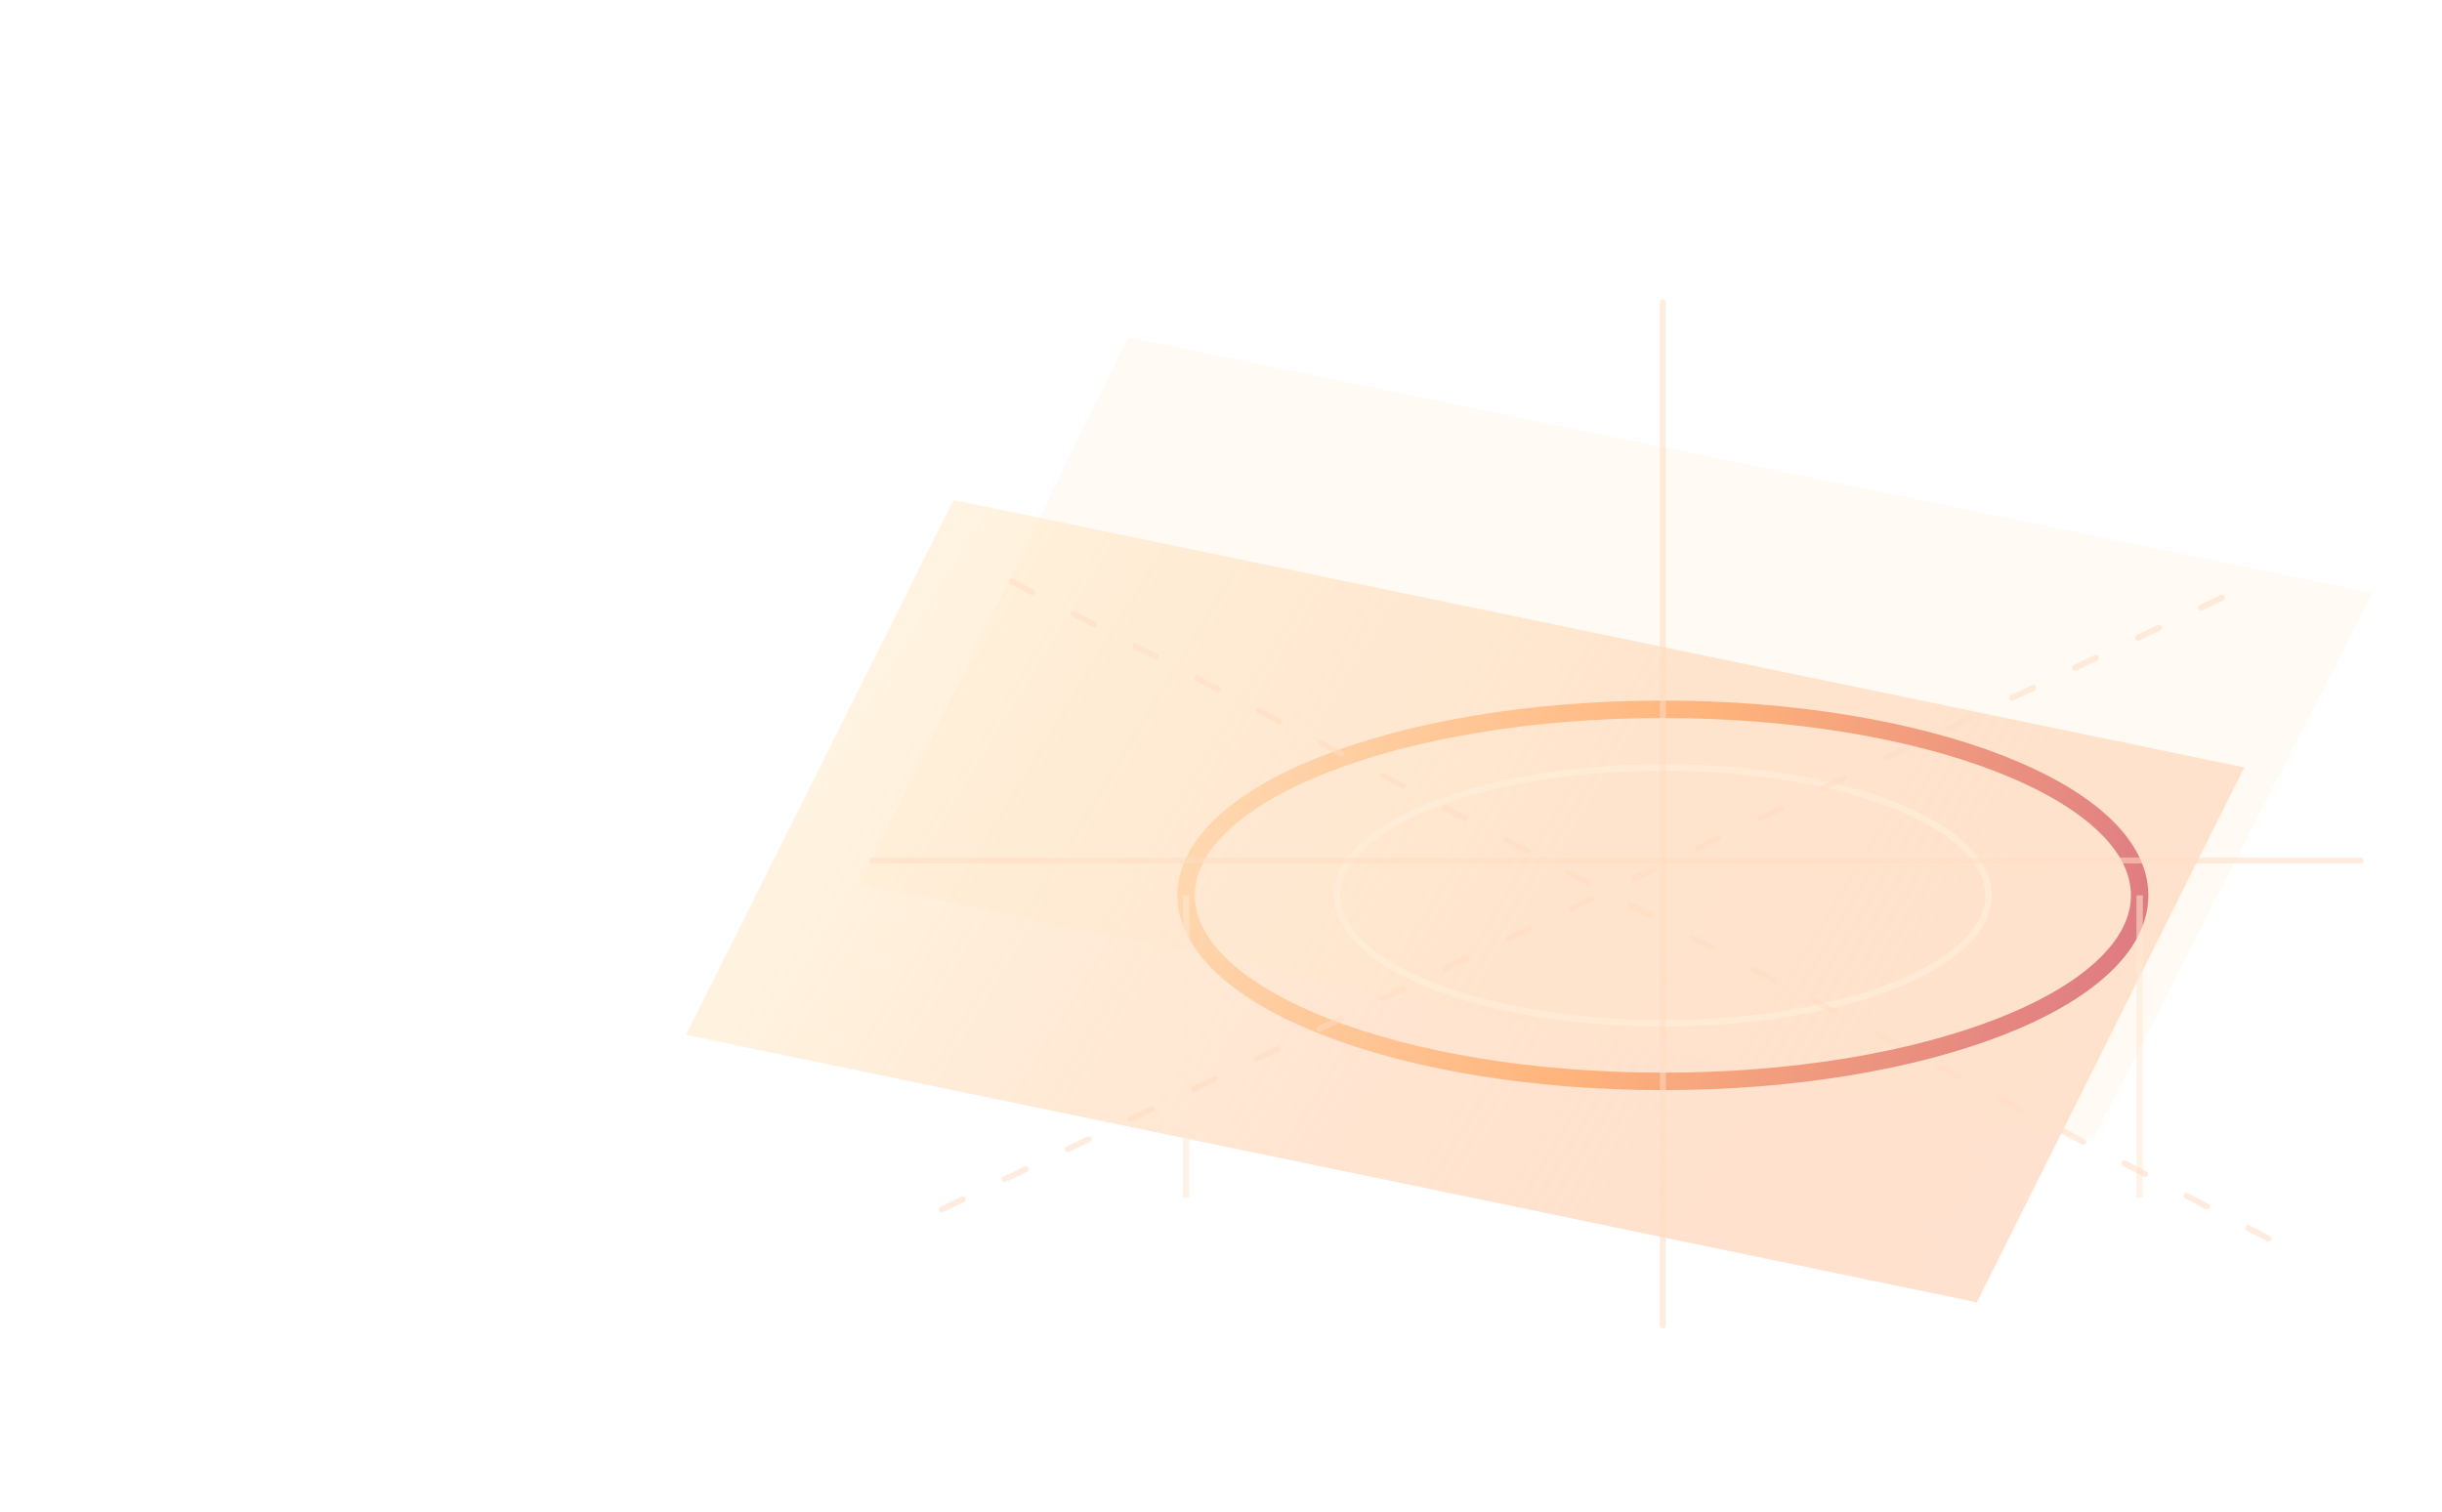
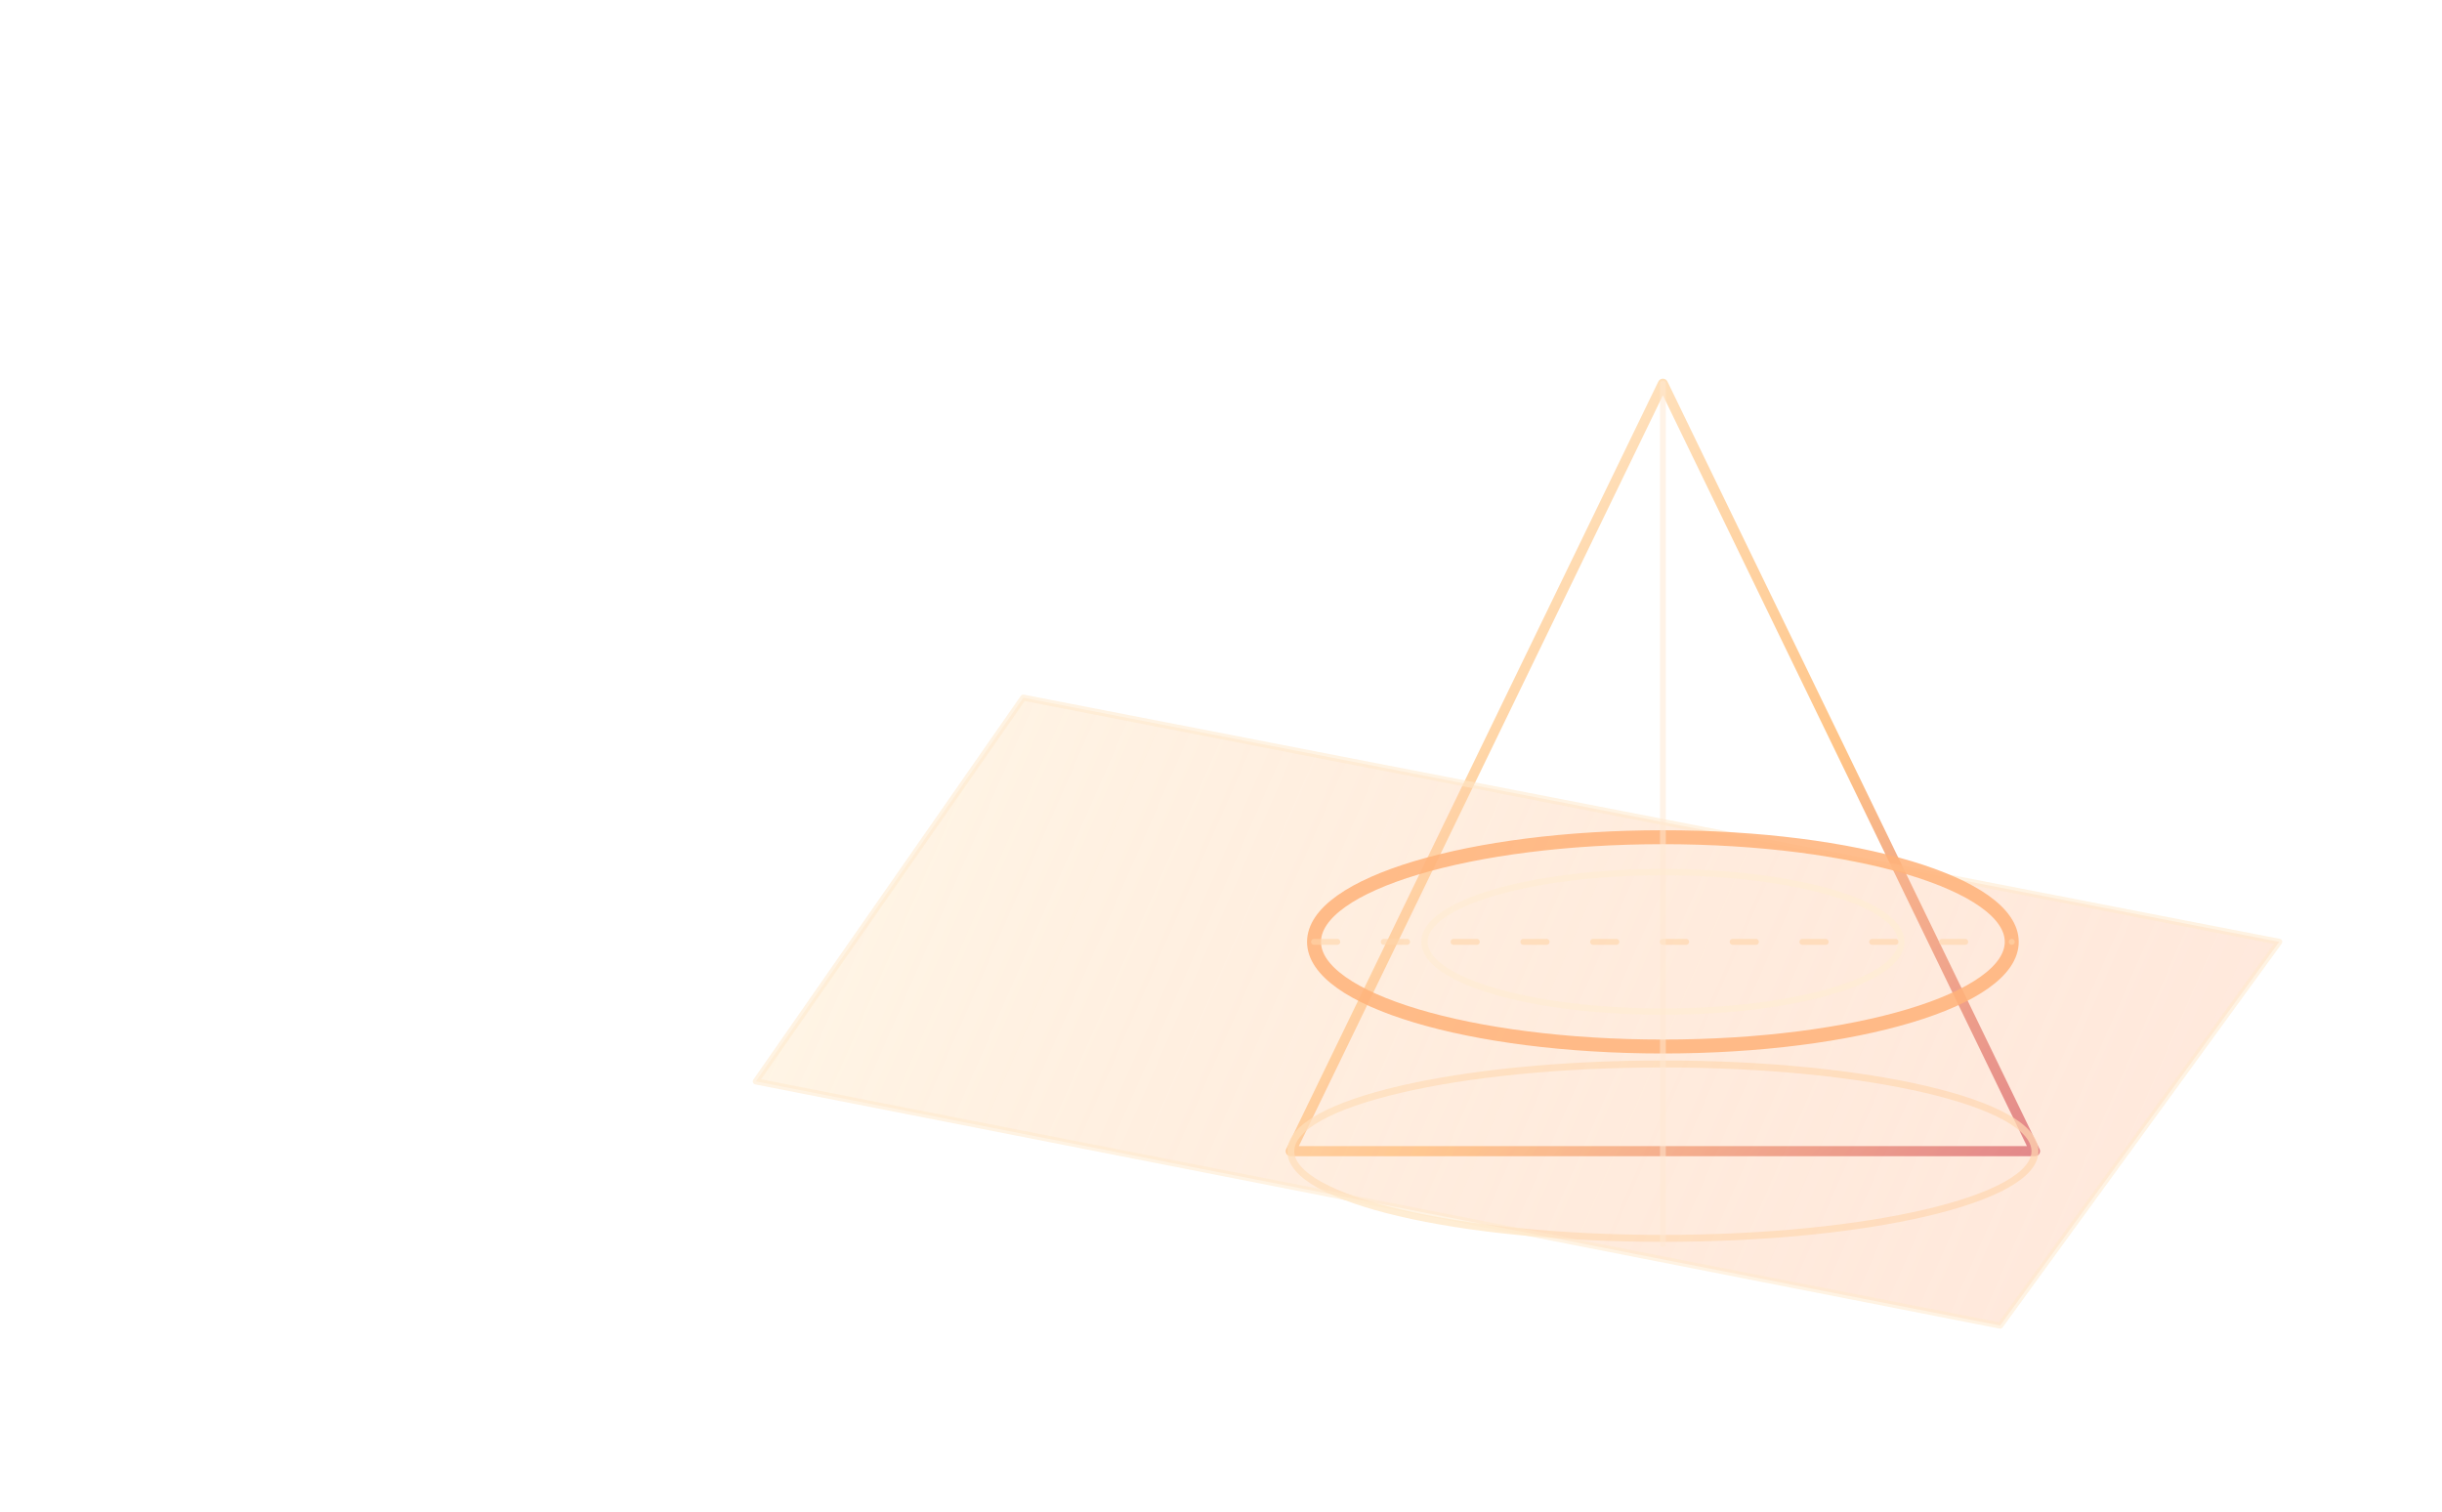
<svg xmlns="http://www.w3.org/2000/svg" width="420" height="260" viewBox="0 0 420 260" fill="none">
  <defs>
-     <linearGradient id="anaA-plane" x1="168" y1="72" x2="382" y2="202" gradientUnits="userSpaceOnUse">
-       <stop offset="0" stop-color="#FFF2D9" stop-opacity="0.74" />
-       <stop offset="1" stop-color="#FFA977" stop-opacity="0.34" />
+     <linearGradient id="anaA-cone" x1="218" y1="72" x2="354" y2="214" gradientUnits="userSpaceOnUse">
+       <stop offset="0" stop-color="#FFF1DA" />
+       <stop offset="0.56" stop-color="#FFC487" />
+       <stop offset="1" stop-color="#CF678D" />
    </linearGradient>
-     <linearGradient id="anaA-curve" x1="180" y1="110" x2="396" y2="192" gradientUnits="userSpaceOnUse">
-       <stop offset="0" stop-color="#FFE8C8" />
-       <stop offset="0.48" stop-color="#FFB47B" />
-       <stop offset="1" stop-color="#D06286" />
+     <linearGradient id="anaA-plane" x1="162" y1="108" x2="386" y2="206" gradientUnits="userSpaceOnUse">
+       <stop offset="0" stop-color="#FFE7C4" stop-opacity="0.44" />
+       <stop offset="1" stop-color="#FFAA7B" stop-opacity="0.26" />
    </linearGradient>
  </defs>
-   <polygon points="164,86 386,132 340,224 118,178" fill="url(#anaA-plane)" />
-   <polygon points="194,58 408,102 360,196 148,152" fill="#FFE6C4" fill-opacity="0.2" />
-   <ellipse cx="286" cy="154" rx="82" ry="32" stroke="url(#anaA-curve)" stroke-width="3" />
-   <ellipse cx="286" cy="154" rx="56" ry="22" stroke="#FFEED8" stroke-opacity="0.72" stroke-width="1.1" />
-   <path d="M204 154V206M368 154V206" stroke="#FFE9D3" stroke-opacity="0.54" stroke-width="1.1" />
-   <g stroke="#FFDCC2" stroke-opacity="0.54" stroke-width="1.02" stroke-linecap="round">
-     <path d="M150 148H406" />
-     <path d="M286 52V228" />
-     <path d="M174 100L392 214" stroke-dasharray="4 8" />
-     <path d="M162 208L388 100" stroke-dasharray="4 8" />
+   <g fill="none" stroke-linecap="round" stroke-linejoin="round">
+     <path d="M286 66L222 198H350L286 66Z" stroke="url(#anaA-cone)" stroke-width="1.74" />
+     <ellipse cx="286" cy="198" rx="64" ry="15" stroke="#FFE6C4" stroke-opacity="0.72" stroke-width="1.2" />
+     <path d="M176 120L392 162L344 228L130 186L176 120Z" fill="url(#anaA-plane)" stroke="#FFE9CC" stroke-opacity="0.54" stroke-width="1.06" />
+     <ellipse cx="286" cy="162" rx="60" ry="18" stroke="#FFB37A" stroke-opacity="0.86" stroke-width="2.4" />
+     <ellipse cx="286" cy="162" rx="41" ry="12" stroke="#FFECD4" stroke-opacity="0.74" stroke-width="1.1" />
+     <path d="M226 162L346 162" stroke="#FFD5AA" stroke-opacity="0.62" stroke-width="1.02" stroke-dasharray="4 8" />
+     <path d="M286 66V214" stroke="#FFE9D1" stroke-opacity="0.52" stroke-width="1" />
  </g>
</svg>
